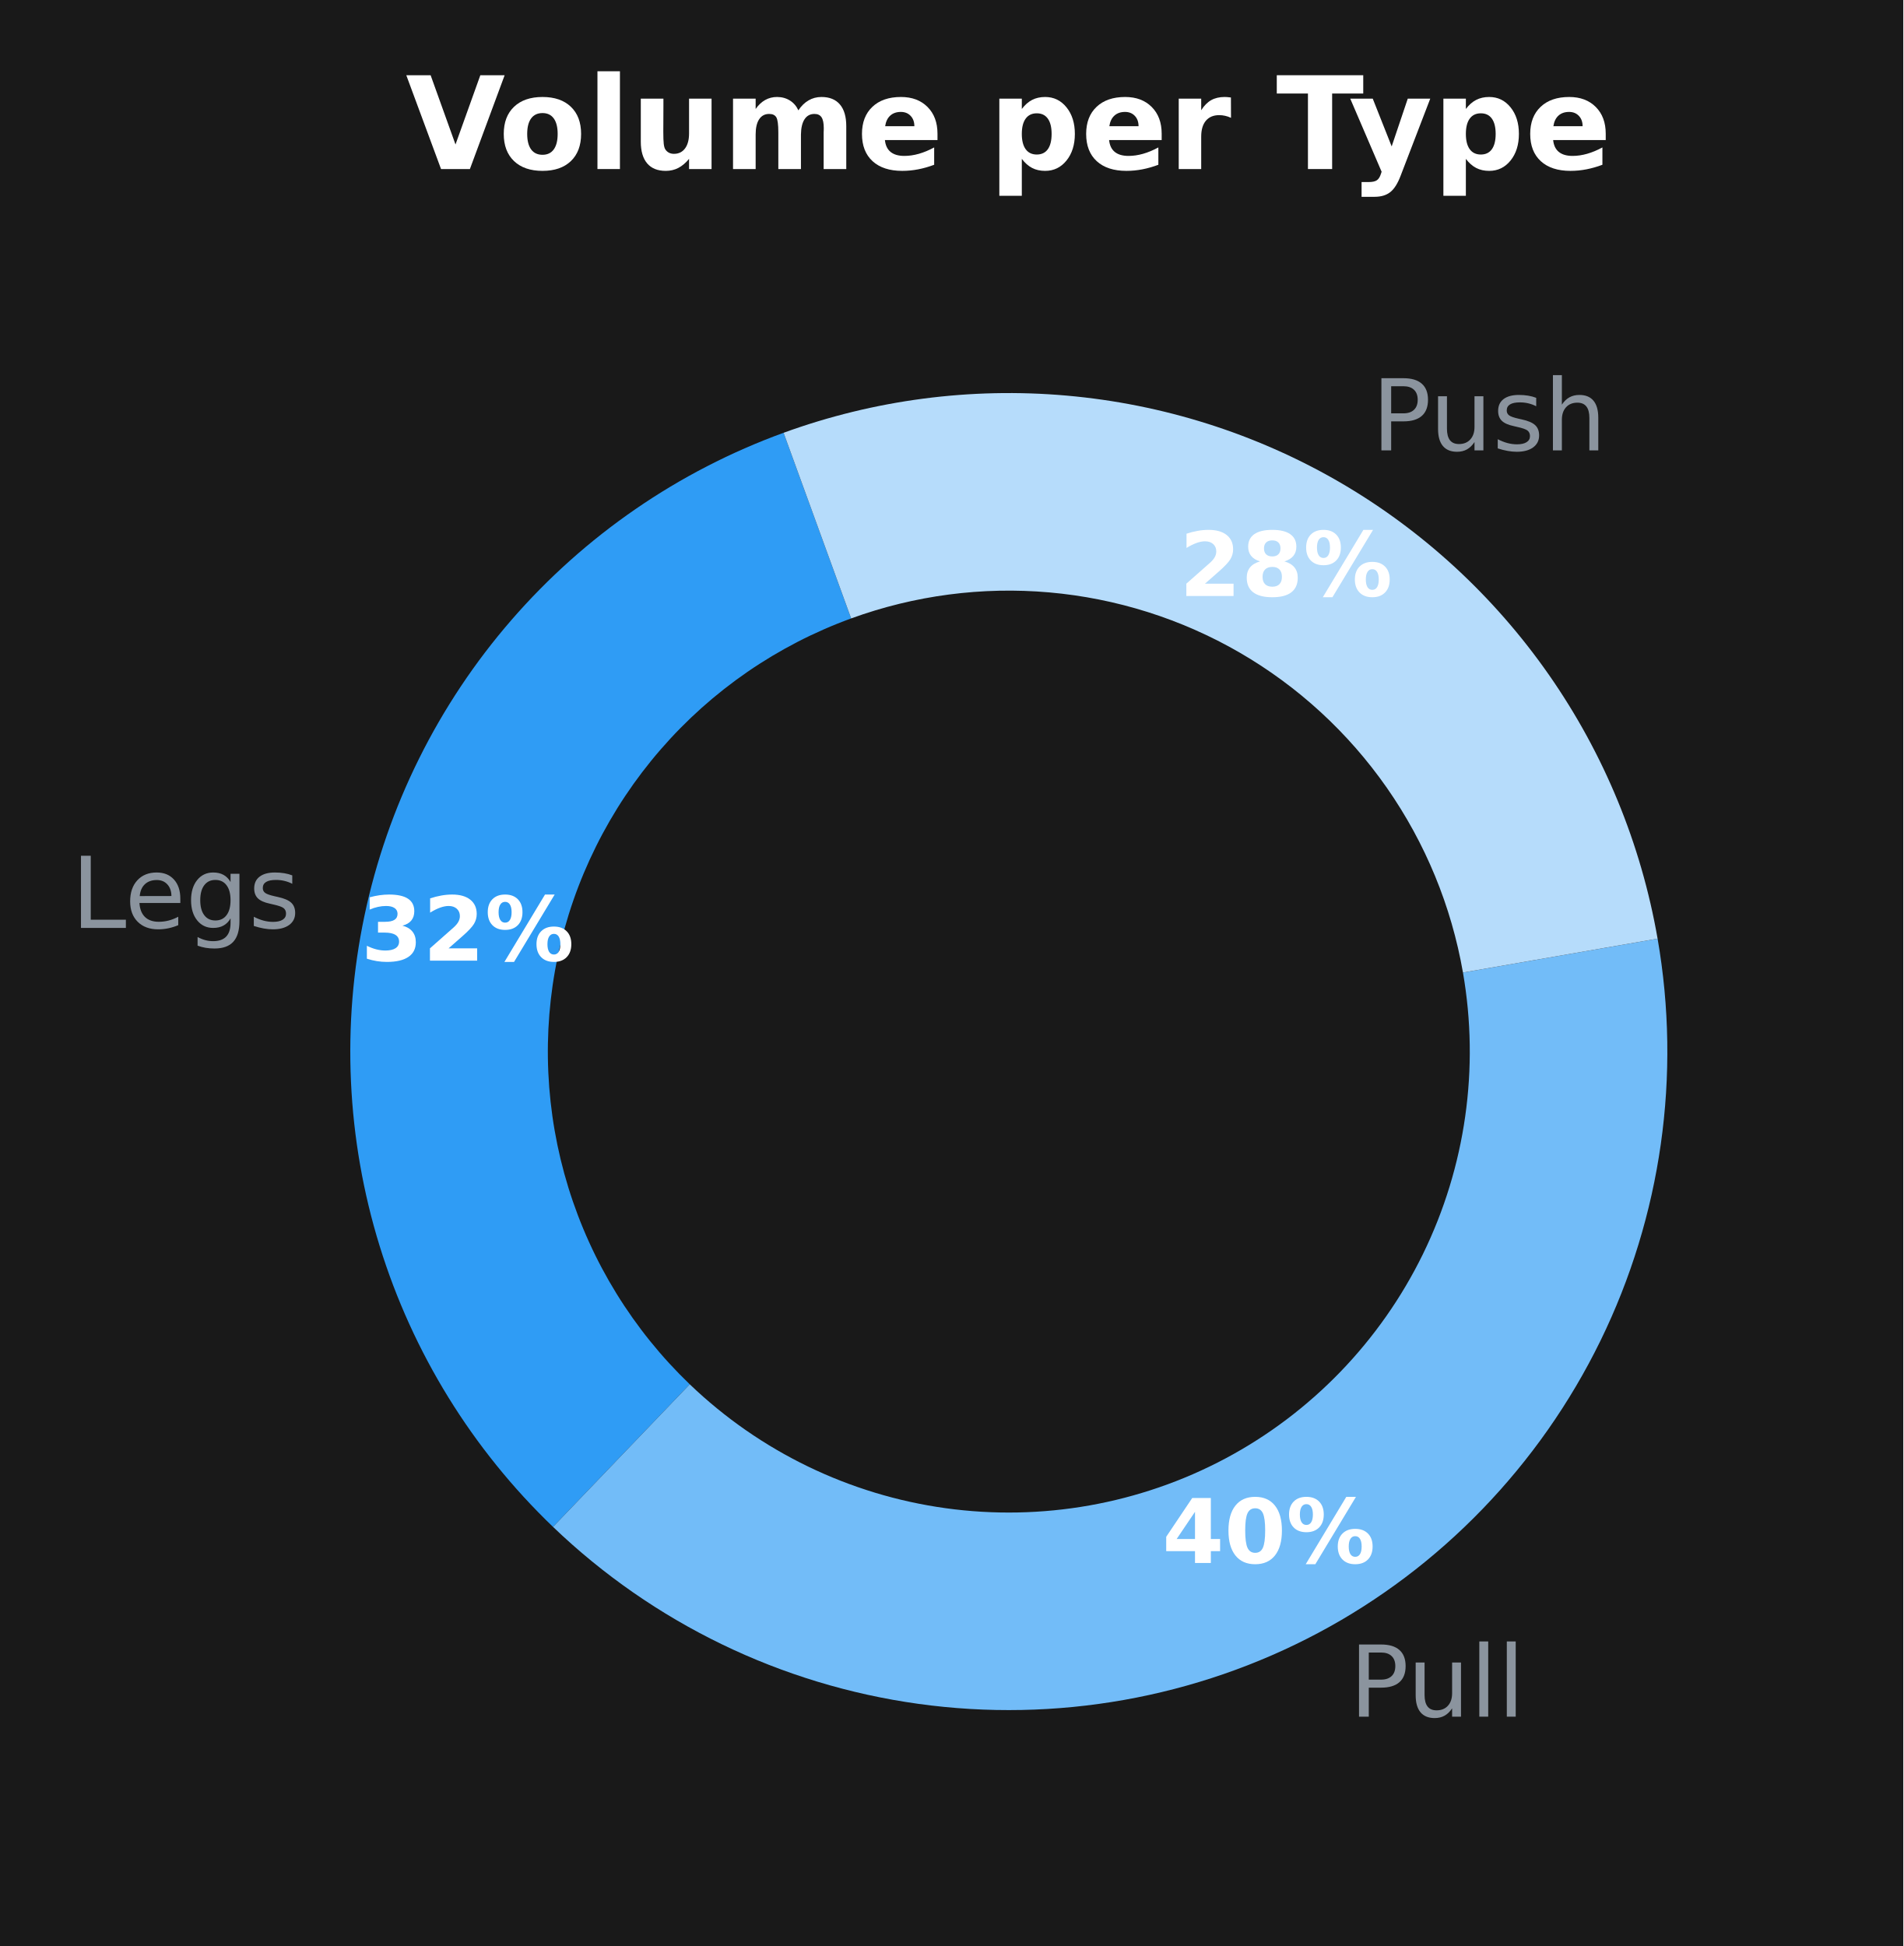
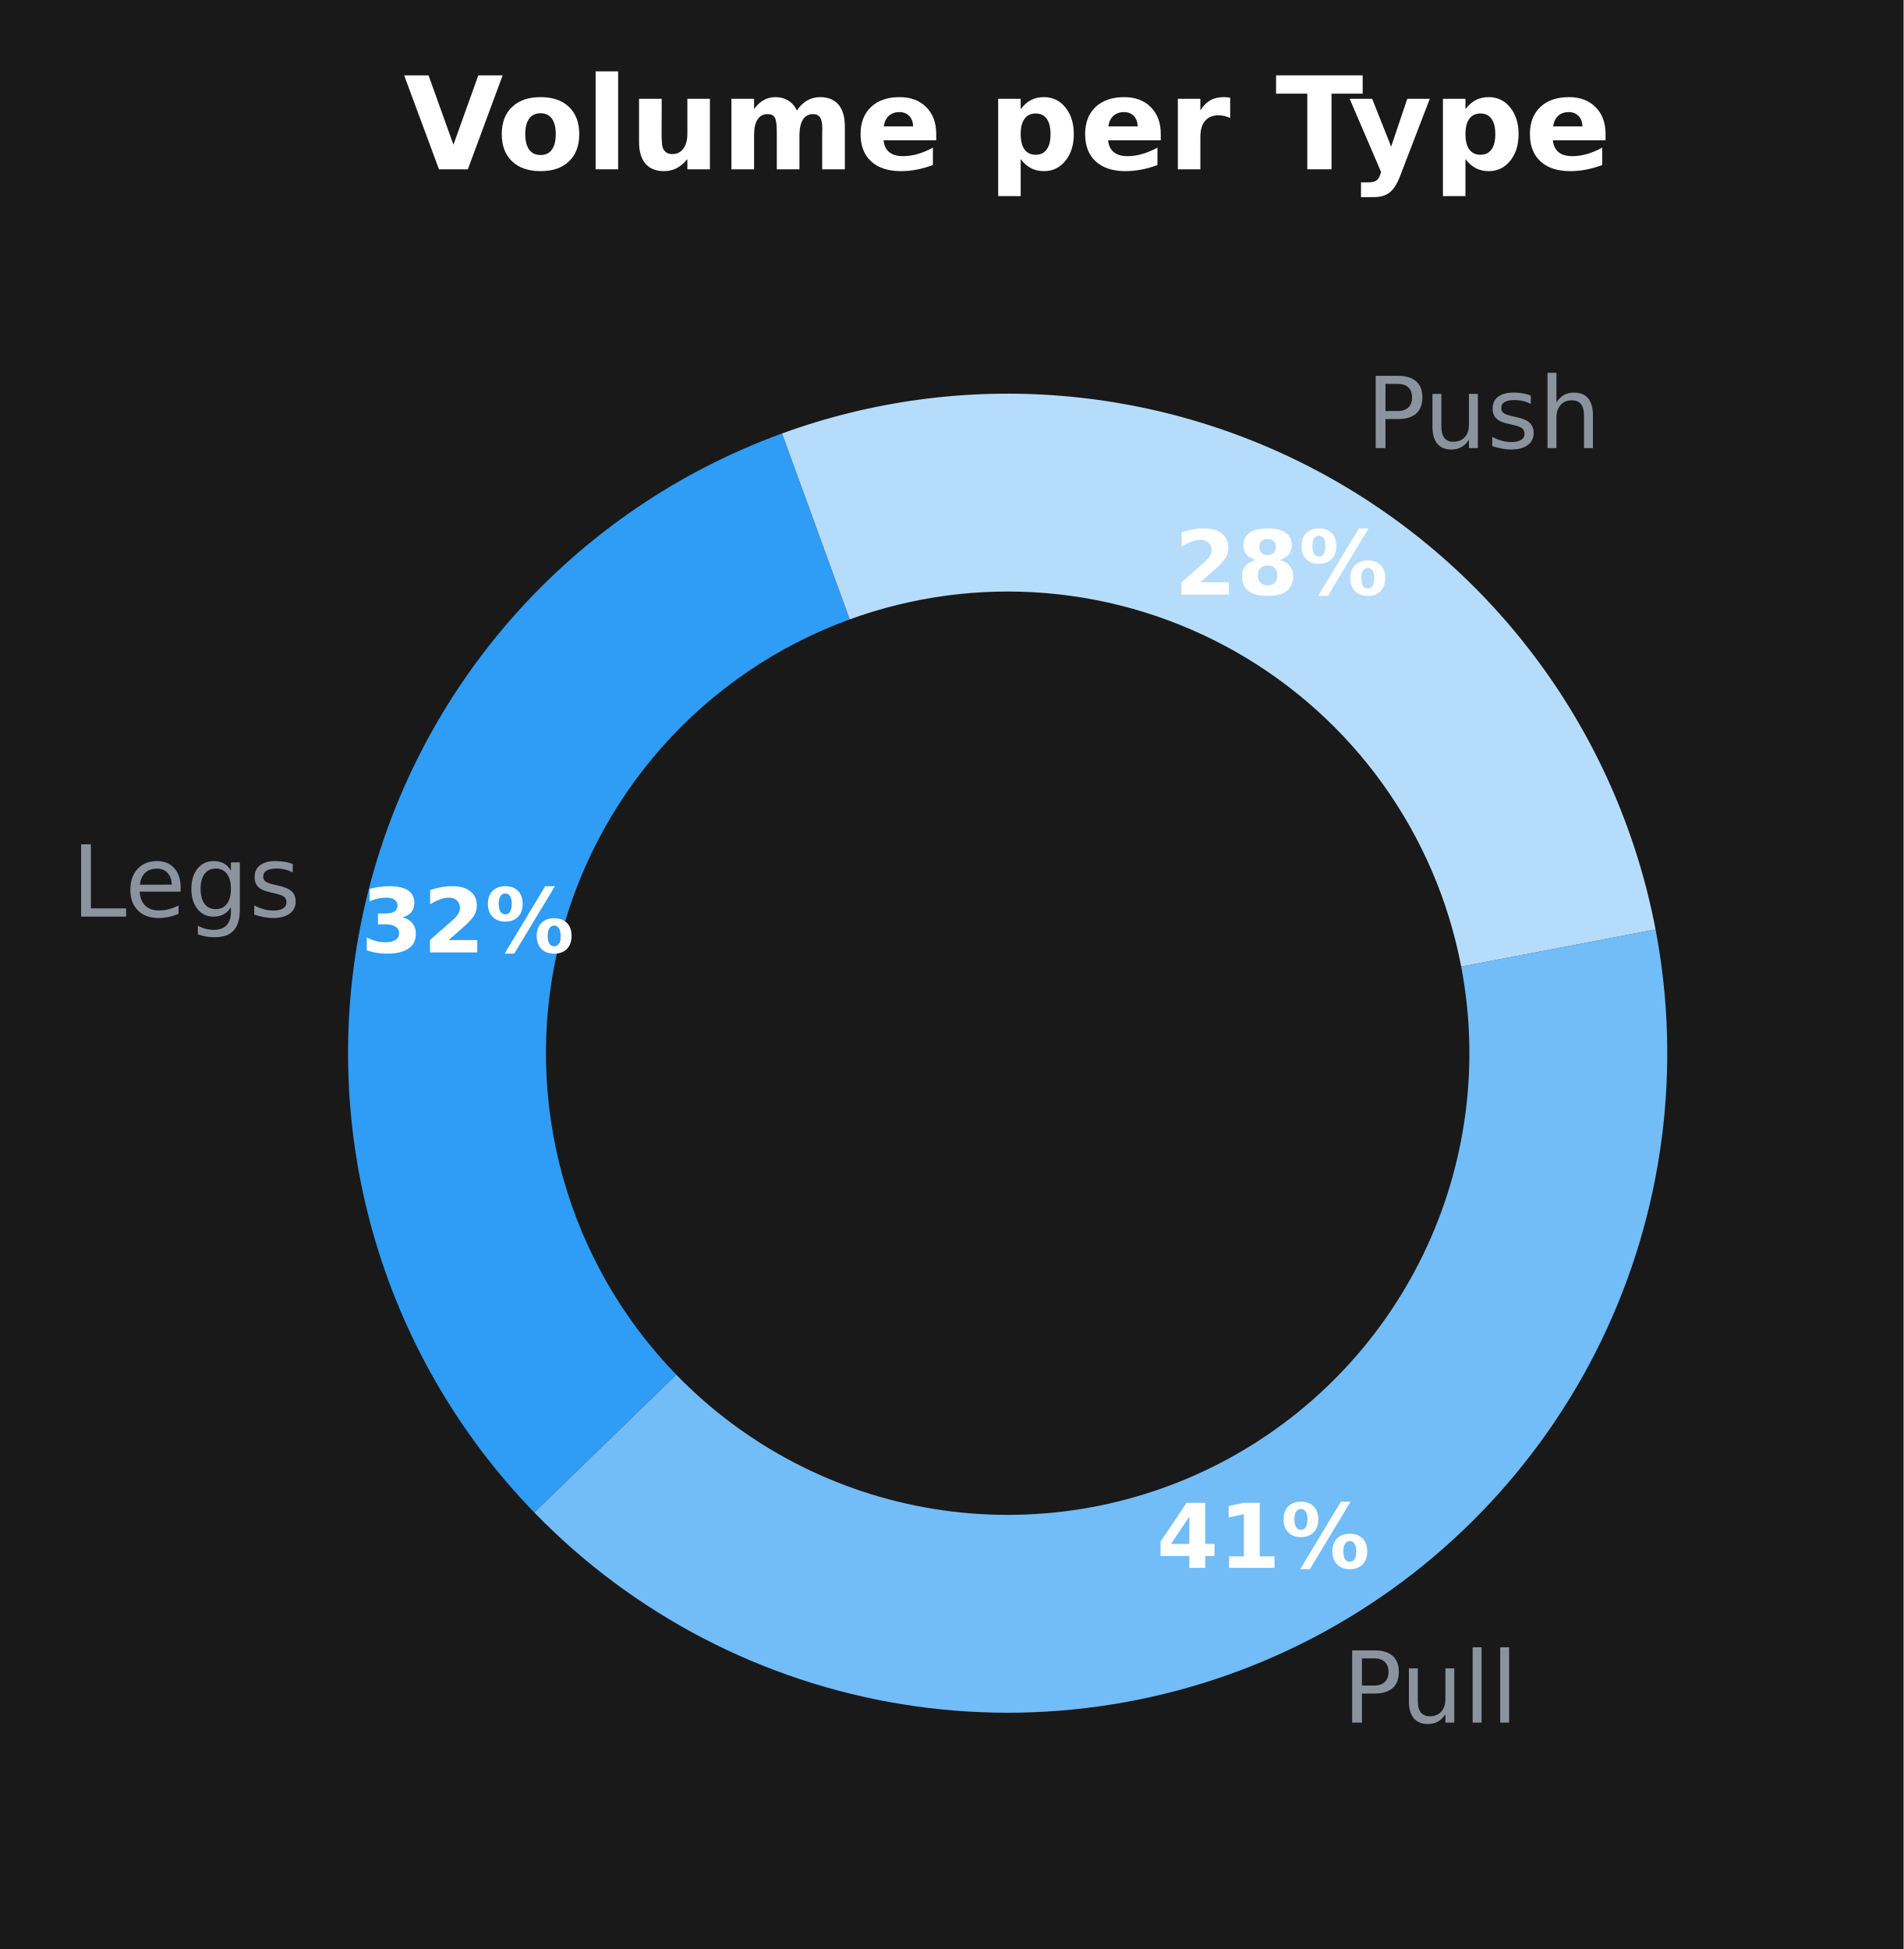
- <svg xmlns="http://www.w3.org/2000/svg" xmlns:xlink="http://www.w3.org/1999/xlink" width="192.276pt" height="196.598pt" viewBox="0 0 192.276 196.598" version="1.1">
+ <svg xmlns="http://www.w3.org/2000/svg" xmlns:xlink="http://www.w3.org/1999/xlink" width="191.993pt" height="196.598pt" viewBox="0 0 191.993 196.598" version="1.1">
  <defs>
    <style type="text/css">*{stroke-linejoin: round; stroke-linecap: butt}</style>
  </defs>
  <g id="figure_1">
    <g id="patch_1">
-       <path d="M 0 196.598  L 192.276 196.598  L 192.276 0  L 0 0  z " style="fill: #191919" />
+       <path d="M 0 196.598  L 191.993 196.598  L 191.993 0  L 0 0  z " style="fill: #191919" />
    </g>
    <g id="axes_1">
      <g id="patch_2">
-         <path d="M 79.162 43.722  C 68.54 47.588 59.077 54.098 51.669 62.635  C 44.26 71.173 39.149 81.459 36.818 92.519  C 34.487 103.58 35.013 115.054 38.346 125.855  C 41.679 136.656 47.71 146.431 55.868 154.255  L 69.682 139.85  C 63.972 134.373 59.75 127.53 57.417 119.97  C 55.084 112.409 54.715 104.377 56.347 96.635  C 57.979 88.892 61.557 81.692 66.743 75.716  C 71.929 69.74 78.553 65.183 85.988 62.477  z " style="fill: #2f9cf5" />
+         <path d="M 78.879 43.722  C 68.447 47.519 59.13 53.867 51.78 62.185  C 44.429 70.503 39.276 80.531 36.792 91.35  C 34.308 102.169 34.57 113.44 37.556 124.132  C 40.542 134.824 46.157 144.6 53.887 152.567  L 68.211 138.668  C 62.8 133.091 58.869 126.248 56.779 118.764  C 54.689 111.279 54.505 103.39 56.244 95.816  C 57.983 88.243 61.59 81.224 66.736 75.401  C 71.881 69.578 78.403 65.135 85.705 62.477  z " style="fill: #2f9cf5" />
      </g>
      <g id="patch_3">
-         <path d="M 55.868 154.255  C 65.983 163.955 78.91 170.216 92.793 172.137  C 106.675 174.059 120.816 171.546 133.187 164.959  C 145.557 158.371 155.535 148.04 161.688 135.448  C 167.842 122.856 169.862 108.636 167.458 94.829  L 147.795 98.252  C 149.478 107.917 148.064 117.871 143.757 126.685  C 139.449 135.499 132.465 142.731 123.805 147.342  C 115.146 151.954 105.247 153.713 95.53 152.368  C 85.812 151.022 76.763 146.64 69.682 139.85  z " style="fill: #72bcf8" />
+         <path d="M 53.887 152.567  C 63.854 162.838 76.875 169.625 91.003 171.911  C 105.132 174.198 119.629 171.865 132.327 165.262  C 145.025 158.658 155.26 148.13 161.501 135.25  C 167.743 122.37 169.665 107.814 166.979 93.755  L 147.375 97.5  C 149.255 107.341 147.91 117.531 143.541 126.547  C 139.172 135.563 132.007 142.932 123.119 147.555  C 114.23 152.177 104.082 153.81 94.192 152.209  C 84.302 150.609 75.188 145.858 68.211 138.668  z " style="fill: #72bcf8" />
      </g>
      <g id="patch_4">
-         <path d="M 167.458 94.829  C 165.79 85.246 162.041 76.145 156.475 68.168  C 150.909 60.192 143.661 53.532 135.243 48.659  C 126.825 43.787 117.439 40.819 107.75 39.966  C 98.061 39.113 88.302 40.395 79.162 43.722  L 85.988 62.477  C 92.386 60.148 99.218 59.251 106 59.848  C 112.782 60.445 119.352 62.522 125.245 65.933  C 131.137 69.344 136.211 74.006 140.107 79.589  C 144.003 85.173 146.628 91.544 147.795 98.252  z " style="fill: #b6dcfb" />
+         <path d="M 166.979 93.755  C 165.171 84.292 161.329 75.333 155.719 67.5  C 150.109 59.667 142.864 53.146 134.486 48.388  C 126.108 43.63 116.796 40.749 107.195 39.943  C 97.594 39.137 87.932 40.427 78.879 43.722  L 85.705 62.477  C 92.042 60.17 98.806 59.268 105.527 59.831  C 112.247 60.395 118.766 62.413 124.63 65.743  C 130.495 69.074 135.566 73.639 139.493 79.122  C 143.42 84.604 146.11 90.876 147.375 97.5  z " style="fill: #b6dcfb" />
      </g>
      <g id="matplotlib.axis_1" />
      <g id="matplotlib.axis_2" />
      <g id="text_1">
-         <g style="fill: #8b949e" transform="translate(7.2 93.74491) scale(0.1 -0.1)">
+         <g style="fill: #8b949e" transform="translate(7.2 92.45884) scale(0.1 -0.1)">
          <defs>
            <path id="DejaVuSans-2f" d="M 628 4666  L 1259 4666  L 1259 531  L 3531 531  L 3531 0  L 628 0  L 628 4666  z " transform="scale(0.015625)" />
            <path id="DejaVuSans-48" d="M 3597 1894  L 3597 1613  L 953 1613  Q 991 1019 1311 708  Q 1631 397 2203 397  Q 2534 397 2845 478  Q 3156 559 3463 722  L 3463 178  Q 3153 47 2828 -22  Q 2503 -91 2169 -91  Q 1331 -91 842 396  Q 353 884 353 1716  Q 353 2575 817 3079  Q 1281 3584 2069 3584  Q 2775 3584 3186 3129  Q 3597 2675 3597 1894  z M 3022 2063  Q 3016 2534 2758 2815  Q 2500 3097 2075 3097  Q 1594 3097 1305 2825  Q 1016 2553 972 2059  L 3022 2063  z " transform="scale(0.015625)" />
            <path id="DejaVuSans-4a" d="M 2906 1791  Q 2906 2416 2648 2759  Q 2391 3103 1925 3103  Q 1463 3103 1205 2759  Q 947 2416 947 1791  Q 947 1169 1205 825  Q 1463 481 1925 481  Q 2391 481 2648 825  Q 2906 1169 2906 1791  z M 3481 434  Q 3481 -459 3084 -895  Q 2688 -1331 1869 -1331  Q 1566 -1331 1297 -1286  Q 1028 -1241 775 -1147  L 775 -588  Q 1028 -725 1275 -790  Q 1522 -856 1778 -856  Q 2344 -856 2625 -561  Q 2906 -266 2906 331  L 2906 616  Q 2728 306 2450 153  Q 2172 0 1784 0  Q 1141 0 747 490  Q 353 981 353 1791  Q 353 2603 747 3093  Q 1141 3584 1784 3584  Q 2172 3584 2450 3431  Q 2728 3278 2906 2969  L 2906 3500  L 3481 3500  L 3481 434  z " transform="scale(0.015625)" />
            <path id="DejaVuSans-56" d="M 2834 3397  L 2834 2853  Q 2591 2978 2328 3040  Q 2066 3103 1784 3103  Q 1356 3103 1142 2972  Q 928 2841 928 2578  Q 928 2378 1081 2264  Q 1234 2150 1697 2047  L 1894 2003  Q 2506 1872 2764 1633  Q 3022 1394 3022 966  Q 3022 478 2636 193  Q 2250 -91 1575 -91  Q 1294 -91 989 -36  Q 684 19 347 128  L 347 722  Q 666 556 975 473  Q 1284 391 1588 391  Q 1994 391 2212 530  Q 2431 669 2431 922  Q 2431 1156 2273 1281  Q 2116 1406 1581 1522  L 1381 1569  Q 847 1681 609 1914  Q 372 2147 372 2553  Q 372 3047 722 3315  Q 1072 3584 1716 3584  Q 2034 3584 2315 3537  Q 2597 3491 2834 3397  z " transform="scale(0.015625)" />
          </defs>
          <use xlink:href="#DejaVuSans-2f" />
          <use xlink:href="#DejaVuSans-48" transform="translate(53.96875 0)" />
          <use xlink:href="#DejaVuSans-4a" transform="translate(115.5 0)" />
          <use xlink:href="#DejaVuSans-56" transform="translate(178.9844 0)" />
        </g>
      </g>
      <g id="text_2">
-         <g style="fill: #8b949e" transform="translate(136.3138 173.4287) scale(0.1 -0.1)">
+         <g style="fill: #8b949e" transform="translate(135.3964 173.7624) scale(0.1 -0.1)">
          <defs>
            <path id="DejaVuSans-33" d="M 1259 4147  L 1259 2394  L 2053 2394  Q 2494 2394 2734 2622  Q 2975 2850 2975 3272  Q 2975 3691 2734 3919  Q 2494 4147 2053 4147  L 1259 4147  z M 628 4666  L 2053 4666  Q 2838 4666 3239 4311  Q 3641 3956 3641 3272  Q 3641 2581 3239 2228  Q 2838 1875 2053 1875  L 1259 1875  L 1259 0  L 628 0  L 628 4666  z " transform="scale(0.015625)" />
            <path id="DejaVuSans-58" d="M 544 1381  L 544 3500  L 1119 3500  L 1119 1403  Q 1119 906 1312 657  Q 1506 409 1894 409  Q 2359 409 2629 706  Q 2900 1003 2900 1516  L 2900 3500  L 3475 3500  L 3475 0  L 2900 0  L 2900 538  Q 2691 219 2414 64  Q 2138 -91 1772 -91  Q 1169 -91 856 284  Q 544 659 544 1381  z M 1991 3584  L 1991 3584  z " transform="scale(0.015625)" />
            <path id="DejaVuSans-4f" d="M 603 4863  L 1178 4863  L 1178 0  L 603 0  L 603 4863  z " transform="scale(0.015625)" />
          </defs>
          <use xlink:href="#DejaVuSans-33" />
          <use xlink:href="#DejaVuSans-58" transform="translate(58.54688 0)" />
          <use xlink:href="#DejaVuSans-4f" transform="translate(121.9219 0)" />
          <use xlink:href="#DejaVuSans-4f" transform="translate(149.7031 0)" />
        </g>
      </g>
      <g id="text_3">
-         <g style="fill: #8b949e" transform="translate(138.5754 45.49961) scale(0.1 -0.1)">
+         <g style="fill: #8b949e" transform="translate(137.7716 45.20109) scale(0.1 -0.1)">
          <defs>
            <path id="DejaVuSans-4b" d="M 3513 2113  L 3513 0  L 2938 0  L 2938 2094  Q 2938 2591 2744 2837  Q 2550 3084 2163 3084  Q 1697 3084 1428 2787  Q 1159 2491 1159 1978  L 1159 0  L 581 0  L 581 4863  L 1159 4863  L 1159 2956  Q 1366 3272 1645 3428  Q 1925 3584 2291 3584  Q 2894 3584 3203 3211  Q 3513 2838 3513 2113  z " transform="scale(0.015625)" />
          </defs>
          <use xlink:href="#DejaVuSans-33" />
          <use xlink:href="#DejaVuSans-58" transform="translate(58.54688 0)" />
          <use xlink:href="#DejaVuSans-56" transform="translate(121.9219 0)" />
          <use xlink:href="#DejaVuSans-4b" transform="translate(174.0156 0)" />
        </g>
      </g>
      <g id="text_4">
-         <g style="fill: #ffffff" transform="translate(36.46216 97.05204) scale(0.09 -0.09)">
+         <g style="fill: #ffffff" transform="translate(36.39523 96.06995) scale(0.09 -0.09)">
          <defs>
            <path id="DejaVuSans-Bold-16" d="M 2981 2516  Q 3453 2394 3698 2092  Q 3944 1791 3944 1325  Q 3944 631 3412 270  Q 2881 -91 1863 -91  Q 1503 -91 1142 -33  Q 781 25 428 141  L 428 1069  Q 766 900 1098 814  Q 1431 728 1753 728  Q 2231 728 2486 893  Q 2741 1059 2741 1369  Q 2741 1688 2480 1852  Q 2219 2016 1709 2016  L 1228 2016  L 1228 2791  L 1734 2791  Q 2188 2791 2409 2933  Q 2631 3075 2631 3366  Q 2631 3634 2415 3781  Q 2200 3928 1806 3928  Q 1516 3928 1219 3862  Q 922 3797 628 3669  L 628 4550  Q 984 4650 1334 4700  Q 1684 4750 2022 4750  Q 2931 4750 3382 4451  Q 3834 4153 3834 3553  Q 3834 3144 3618 2883  Q 3403 2622 2981 2516  z " transform="scale(0.015625)" />
            <path id="DejaVuSans-Bold-15" d="M 1844 884  L 3897 884  L 3897 0  L 506 0  L 506 884  L 2209 2388  Q 2438 2594 2547 2791  Q 2656 2988 2656 3200  Q 2656 3528 2436 3728  Q 2216 3928 1850 3928  Q 1569 3928 1234 3808  Q 900 3688 519 3450  L 519 4475  Q 925 4609 1322 4679  Q 1719 4750 2100 4750  Q 2938 4750 3402 4381  Q 3866 4013 3866 3353  Q 3866 2972 3669 2642  Q 3472 2313 2841 1759  L 1844 884  z " transform="scale(0.015625)" />
            <path id="DejaVuSans-Bold-8" d="M 4959 1925  Q 4738 1925 4616 1733  Q 4494 1541 4494 1184  Q 4494 825 4614 633  Q 4734 441 4959 441  Q 5184 441 5303 633  Q 5422 825 5422 1184  Q 5422 1541 5301 1733  Q 5181 1925 4959 1925  z M 4959 2450  Q 5541 2450 5875 2112  Q 6209 1775 6209 1184  Q 6209 594 5875 251  Q 5541 -91 4959 -91  Q 4378 -91 4042 251  Q 3706 594 3706 1184  Q 3706 1772 4042 2111  Q 4378 2450 4959 2450  z M 2094 -91  L 1403 -91  L 4319 4750  L 5013 4750  L 2094 -91  z M 1453 4750  Q 2034 4750 2367 4411  Q 2700 4072 2700 3481  Q 2700 2891 2367 2550  Q 2034 2209 1453 2209  Q 872 2209 539 2550  Q 206 2891 206 3481  Q 206 4072 539 4411  Q 872 4750 1453 4750  z M 1453 4225  Q 1228 4225 1106 4031  Q 984 3838 984 3481  Q 984 3122 1106 2926  Q 1228 2731 1453 2731  Q 1678 2731 1798 2926  Q 1919 3122 1919 3481  Q 1919 3838 1797 4031  Q 1675 4225 1453 4225  z " transform="scale(0.015625)" />
          </defs>
          <use xlink:href="#DejaVuSans-Bold-16" />
          <use xlink:href="#DejaVuSans-Bold-15" transform="translate(69.57812 0)" />
          <use xlink:href="#DejaVuSans-Bold-8" transform="translate(139.1562 0)" />
        </g>
      </g>
      <g id="text_5">
-         <g style="fill: #ffffff" transform="translate(117.4121 157.9011) scale(0.09 -0.09)">
+         <g style="fill: #ffffff" transform="translate(116.6447 158.156) scale(0.09 -0.09)">
          <defs>
            <path id="DejaVuSans-Bold-17" d="M 2356 3675  L 1038 1722  L 2356 1722  L 2356 3675  z M 2156 4666  L 3494 4666  L 3494 1722  L 4159 1722  L 4159 850  L 3494 850  L 3494 0  L 2356 0  L 2356 850  L 288 850  L 288 1881  L 2156 4666  z " transform="scale(0.015625)" />
-             <path id="DejaVuSans-Bold-13" d="M 2944 2338  Q 2944 3213 2780 3570  Q 2616 3928 2228 3928  Q 1841 3928 1675 3570  Q 1509 3213 1509 2338  Q 1509 1453 1675 1090  Q 1841 728 2228 728  Q 2613 728 2778 1090  Q 2944 1453 2944 2338  z M 4147 2328  Q 4147 1169 3647 539  Q 3147 -91 2228 -91  Q 1306 -91 806 539  Q 306 1169 306 2328  Q 306 3491 806 4120  Q 1306 4750 2228 4750  Q 3147 4750 3647 4120  Q 4147 3491 4147 2328  z " transform="scale(0.015625)" />
+             <path id="DejaVuSans-Bold-14" d="M 750 831  L 1813 831  L 1813 3847  L 722 3622  L 722 4441  L 1806 4666  L 2950 4666  L 2950 831  L 4013 831  L 4013 0  L 750 0  L 750 831  z " transform="scale(0.015625)" />
          </defs>
          <use xlink:href="#DejaVuSans-Bold-17" />
-           <use xlink:href="#DejaVuSans-Bold-13" transform="translate(69.57812 0)" />
+           <use xlink:href="#DejaVuSans-Bold-14" transform="translate(69.57812 0)" />
          <use xlink:href="#DejaVuSans-Bold-8" transform="translate(139.1562 0)" />
        </g>
      </g>
      <g id="text_6">
-         <g style="fill: #ffffff" transform="translate(119.1392 60.20988) scale(0.09 -0.09)">
+         <g style="fill: #ffffff" transform="translate(118.4585 59.98191) scale(0.09 -0.09)">
          <defs>
            <path id="DejaVuSans-Bold-1b" d="M 2228 2088  Q 1891 2088 1709 1903  Q 1528 1719 1528 1375  Q 1528 1031 1709 848  Q 1891 666 2228 666  Q 2563 666 2741 848  Q 2919 1031 2919 1375  Q 2919 1722 2741 1905  Q 2563 2088 2228 2088  z M 1350 2484  Q 925 2613 709 2878  Q 494 3144 494 3541  Q 494 4131 934 4440  Q 1375 4750 2228 4750  Q 3075 4750 3515 4442  Q 3956 4134 3956 3541  Q 3956 3144 3739 2878  Q 3522 2613 3097 2484  Q 3572 2353 3814 2058  Q 4056 1763 4056 1313  Q 4056 619 3595 264  Q 3134 -91 2228 -91  Q 1319 -91 855 264  Q 391 619 391 1313  Q 391 1763 633 2058  Q 875 2353 1350 2484  z M 1631 3419  Q 1631 3141 1786 2991  Q 1941 2841 2228 2841  Q 2509 2841 2662 2991  Q 2816 3141 2816 3419  Q 2816 3697 2662 3845  Q 2509 3994 2228 3994  Q 1941 3994 1786 3844  Q 1631 3694 1631 3419  z " transform="scale(0.015625)" />
          </defs>
          <use xlink:href="#DejaVuSans-Bold-15" />
          <use xlink:href="#DejaVuSans-Bold-1b" transform="translate(69.57812 0)" />
          <use xlink:href="#DejaVuSans-Bold-8" transform="translate(139.1562 0)" />
        </g>
      </g>
      <g id="text_7">
-         <g style="fill: #ffffff" transform="translate(40.98335 17.07797) scale(0.13 -0.13)">
+         <g style="fill: #ffffff" transform="translate(40.70021 17.07797) scale(0.13 -0.13)">
          <defs>
            <path id="DejaVuSans-Bold-39" d="M 31 4666  L 1241 4666  L 2478 1222  L 3713 4666  L 4922 4666  L 3194 0  L 1759 0  L 31 4666  z " transform="scale(0.015625)" />
            <path id="DejaVuSans-Bold-52" d="M 2203 2784  Q 1831 2784 1636 2517  Q 1441 2250 1441 1747  Q 1441 1244 1636 976  Q 1831 709 2203 709  Q 2569 709 2762 976  Q 2956 1244 2956 1747  Q 2956 2250 2762 2517  Q 2569 2784 2203 2784  z M 2203 3584  Q 3106 3584 3614 3096  Q 4122 2609 4122 1747  Q 4122 884 3614 396  Q 3106 -91 2203 -91  Q 1297 -91 786 396  Q 275 884 275 1747  Q 275 2609 786 3096  Q 1297 3584 2203 3584  z " transform="scale(0.015625)" />
            <path id="DejaVuSans-Bold-4f" d="M 538 4863  L 1656 4863  L 1656 0  L 538 0  L 538 4863  z " transform="scale(0.015625)" />
            <path id="DejaVuSans-Bold-58" d="M 500 1363  L 500 3500  L 1625 3500  L 1625 3150  Q 1625 2866 1622 2436  Q 1619 2006 1619 1863  Q 1619 1441 1641 1255  Q 1663 1069 1716 984  Q 1784 875 1895 815  Q 2006 756 2150 756  Q 2500 756 2700 1025  Q 2900 1294 2900 1772  L 2900 3500  L 4019 3500  L 4019 0  L 2900 0  L 2900 506  Q 2647 200 2364 54  Q 2081 -91 1741 -91  Q 1134 -91 817 281  Q 500 653 500 1363  z " transform="scale(0.015625)" />
            <path id="DejaVuSans-Bold-50" d="M 3781 2919  Q 3994 3244 4286 3414  Q 4578 3584 4928 3584  Q 5531 3584 5847 3212  Q 6163 2841 6163 2131  L 6163 0  L 5038 0  L 5038 1825  Q 5041 1866 5042 1909  Q 5044 1953 5044 2034  Q 5044 2406 4934 2573  Q 4825 2741 4581 2741  Q 4263 2741 4089 2478  Q 3916 2216 3909 1719  L 3909 0  L 2784 0  L 2784 1825  Q 2784 2406 2684 2573  Q 2584 2741 2328 2741  Q 2006 2741 1831 2477  Q 1656 2213 1656 1722  L 1656 0  L 531 0  L 531 3500  L 1656 3500  L 1656 2988  Q 1863 3284 2130 3434  Q 2397 3584 2719 3584  Q 3081 3584 3359 3409  Q 3638 3234 3781 2919  z " transform="scale(0.015625)" />
            <path id="DejaVuSans-Bold-48" d="M 4031 1759  L 4031 1441  L 1416 1441  Q 1456 1047 1700 850  Q 1944 653 2381 653  Q 2734 653 3104 758  Q 3475 863 3866 1075  L 3866 213  Q 3469 63 3072 -14  Q 2675 -91 2278 -91  Q 1328 -91 801 392  Q 275 875 275 1747  Q 275 2603 792 3093  Q 1309 3584 2216 3584  Q 3041 3584 3536 3087  Q 4031 2591 4031 1759  z M 2881 2131  Q 2881 2450 2695 2645  Q 2509 2841 2209 2841  Q 1884 2841 1681 2658  Q 1478 2475 1428 2131  L 2881 2131  z " transform="scale(0.015625)" />
            <path id="DejaVuSans-Bold-3" transform="scale(0.015625)" />
            <path id="DejaVuSans-Bold-53" d="M 1656 506  L 1656 -1331  L 538 -1331  L 538 3500  L 1656 3500  L 1656 2988  Q 1888 3294 2169 3439  Q 2450 3584 2816 3584  Q 3463 3584 3878 3070  Q 4294 2556 4294 1747  Q 4294 938 3878 423  Q 3463 -91 2816 -91  Q 2450 -91 2169 54  Q 1888 200 1656 506  z M 2400 2772  Q 2041 2772 1848 2508  Q 1656 2244 1656 1747  Q 1656 1250 1848 986  Q 2041 722 2400 722  Q 2759 722 2948 984  Q 3138 1247 3138 1747  Q 3138 2247 2948 2509  Q 2759 2772 2400 2772  z " transform="scale(0.015625)" />
            <path id="DejaVuSans-Bold-55" d="M 3138 2547  Q 2991 2616 2845 2648  Q 2700 2681 2553 2681  Q 2122 2681 1889 2404  Q 1656 2128 1656 1613  L 1656 0  L 538 0  L 538 3500  L 1656 3500  L 1656 2925  Q 1872 3269 2151 3426  Q 2431 3584 2822 3584  Q 2878 3584 2943 3579  Q 3009 3575 3134 3559  L 3138 2547  z " transform="scale(0.015625)" />
            <path id="DejaVuSans-Bold-37" d="M 31 4666  L 4331 4666  L 4331 3756  L 2784 3756  L 2784 0  L 1581 0  L 1581 3756  L 31 3756  L 31 4666  z " transform="scale(0.015625)" />
            <path id="DejaVuSans-Bold-5c" d="M 78 3500  L 1197 3500  L 2138 1125  L 2938 3500  L 4056 3500  L 2584 -331  Q 2363 -916 2067 -1148  Q 1772 -1381 1288 -1381  L 641 -1381  L 641 -647  L 991 -647  Q 1275 -647 1404 -556  Q 1534 -466 1606 -231  L 1638 -134  L 78 3500  z " transform="scale(0.015625)" />
          </defs>
          <use xlink:href="#DejaVuSans-Bold-39" />
          <use xlink:href="#DejaVuSans-Bold-52" transform="translate(71.92188 0)" />
          <use xlink:href="#DejaVuSans-Bold-4f" transform="translate(140.625 0)" />
          <use xlink:href="#DejaVuSans-Bold-58" transform="translate(174.9062 0)" />
          <use xlink:href="#DejaVuSans-Bold-50" transform="translate(246.0938 0)" />
          <use xlink:href="#DejaVuSans-Bold-48" transform="translate(350.2969 0)" />
          <use xlink:href="#DejaVuSans-Bold-3" transform="translate(418.125 0)" />
          <use xlink:href="#DejaVuSans-Bold-53" transform="translate(452.9375 0)" />
          <use xlink:href="#DejaVuSans-Bold-48" transform="translate(524.5156 0)" />
          <use xlink:href="#DejaVuSans-Bold-55" transform="translate(592.3438 0)" />
          <use xlink:href="#DejaVuSans-Bold-3" transform="translate(641.6562 0)" />
          <use xlink:href="#DejaVuSans-Bold-37" transform="translate(676.4688 0)" />
          <use xlink:href="#DejaVuSans-Bold-5c" transform="translate(732.8281 0)" />
          <use xlink:href="#DejaVuSans-Bold-53" transform="translate(798.0156 0)" />
          <use xlink:href="#DejaVuSans-Bold-48" transform="translate(869.5938 0)" />
        </g>
      </g>
    </g>
  </g>
</svg>
